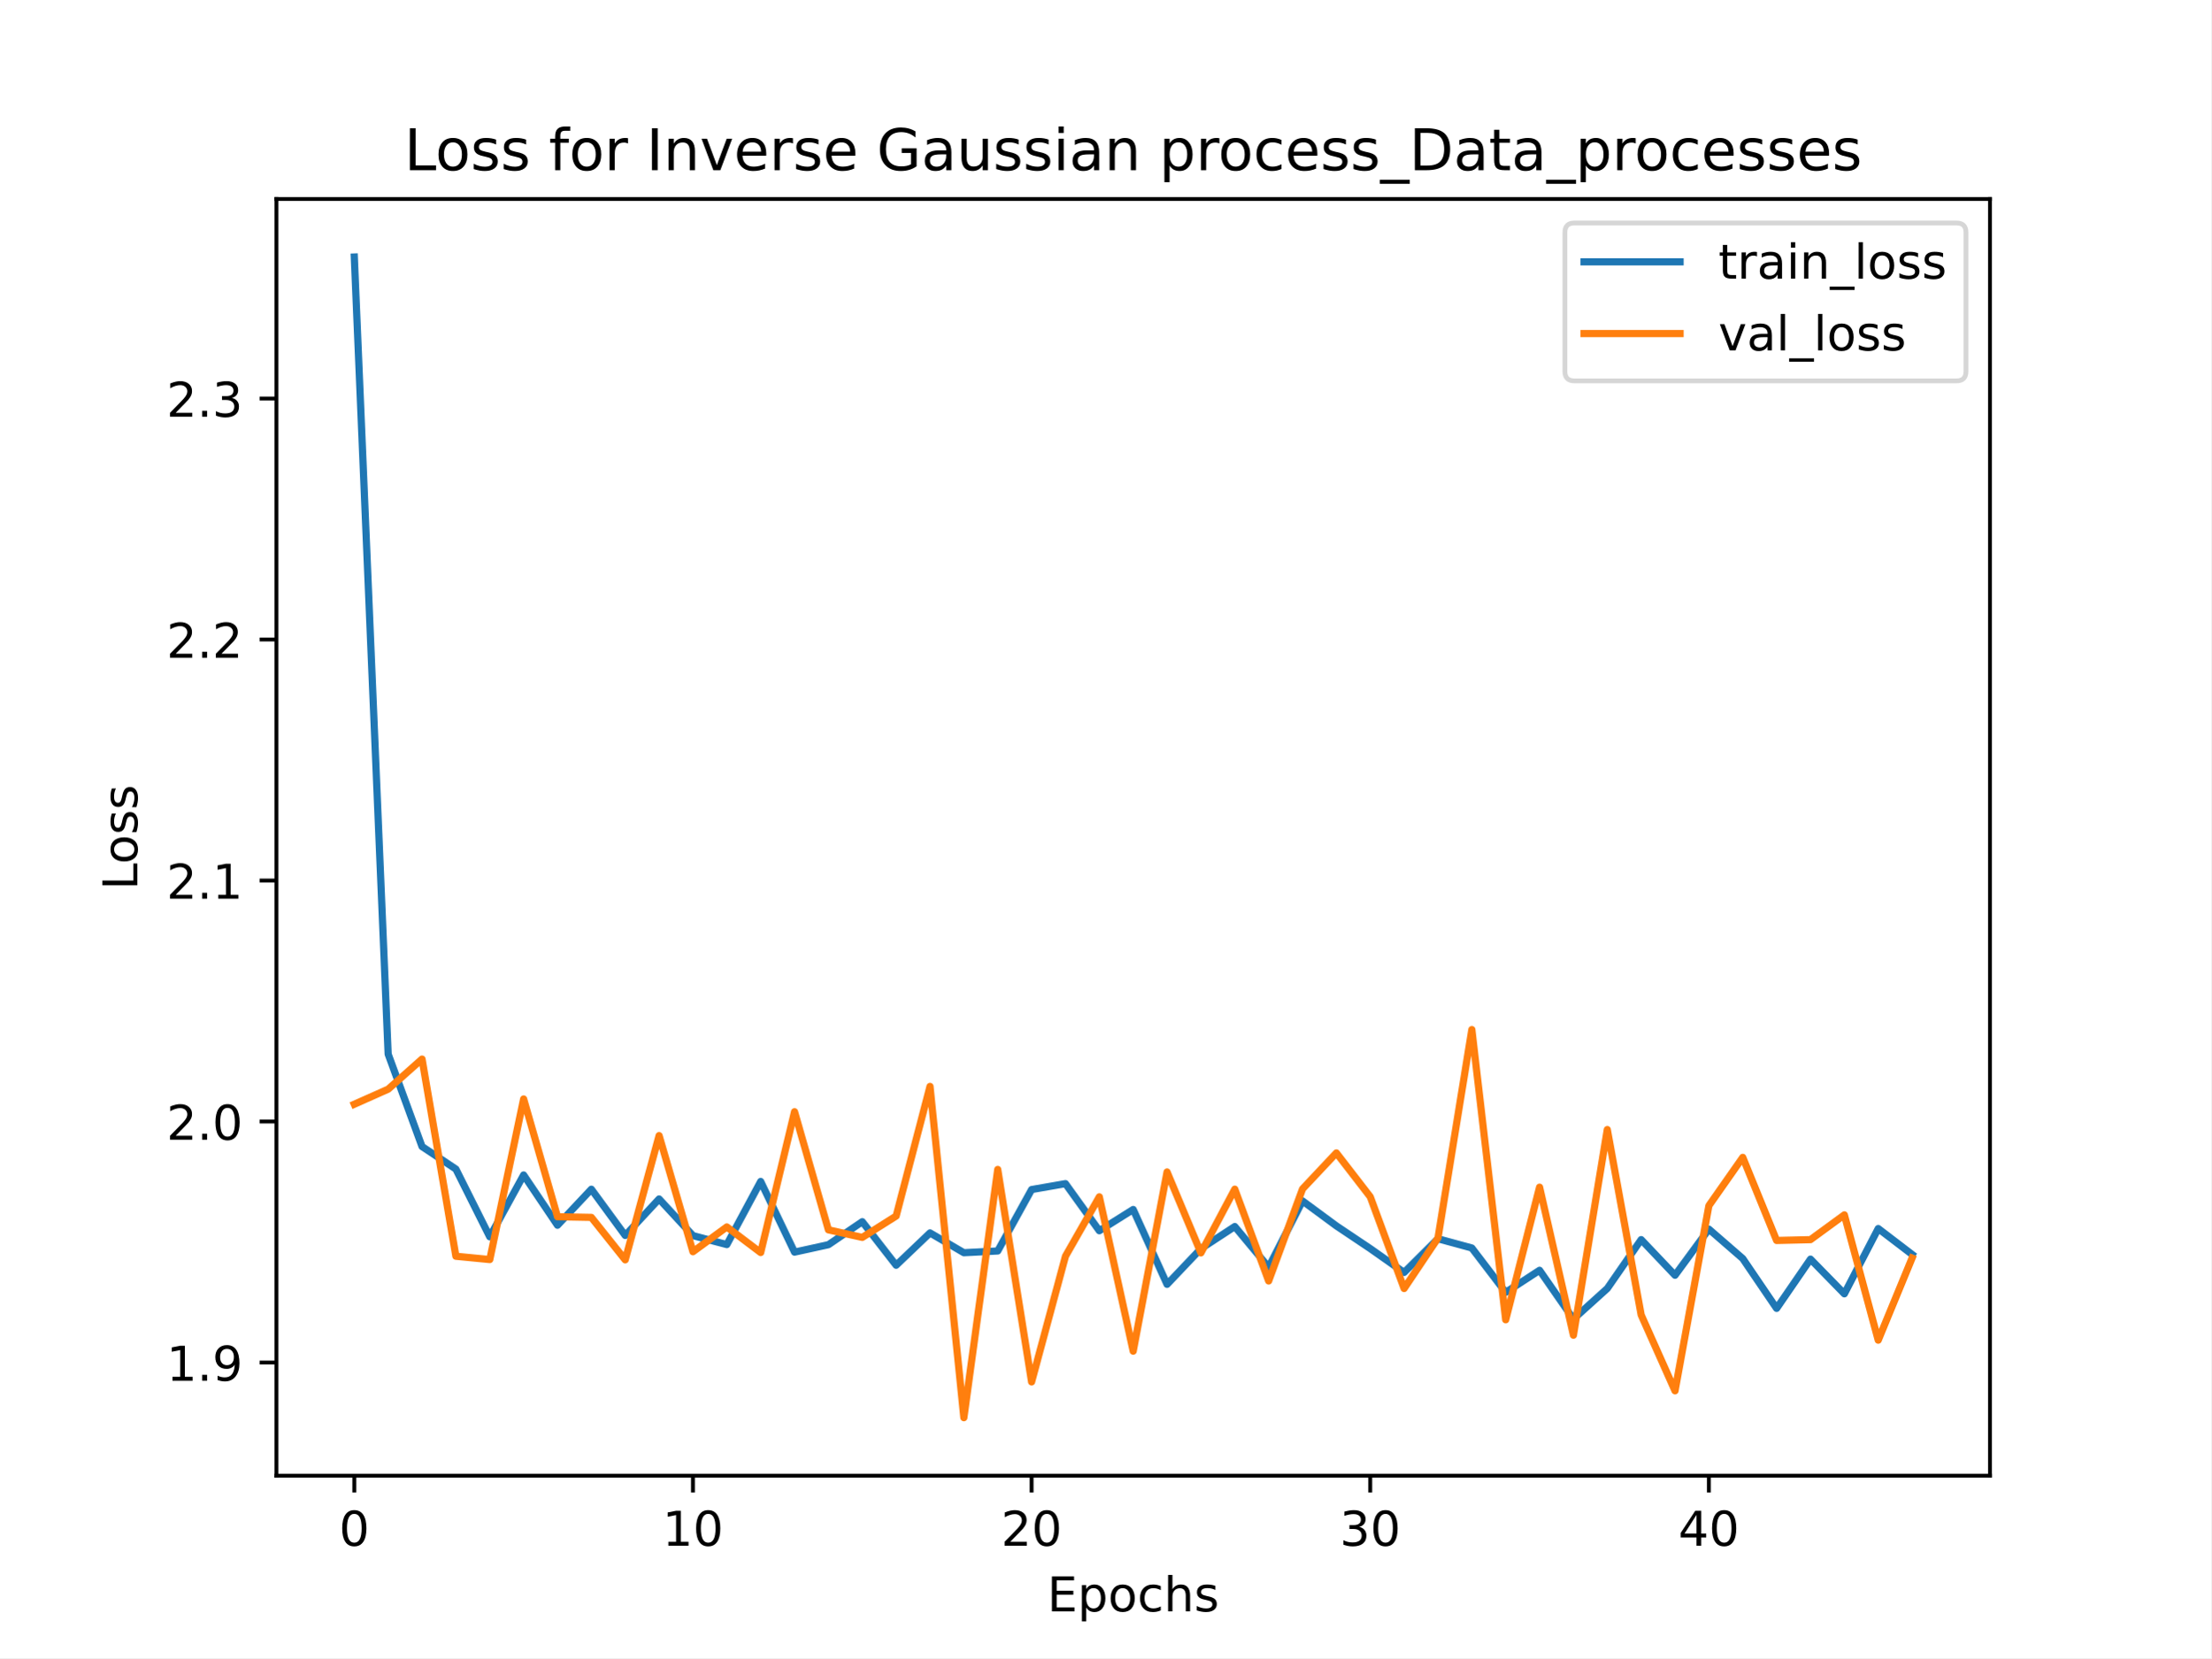
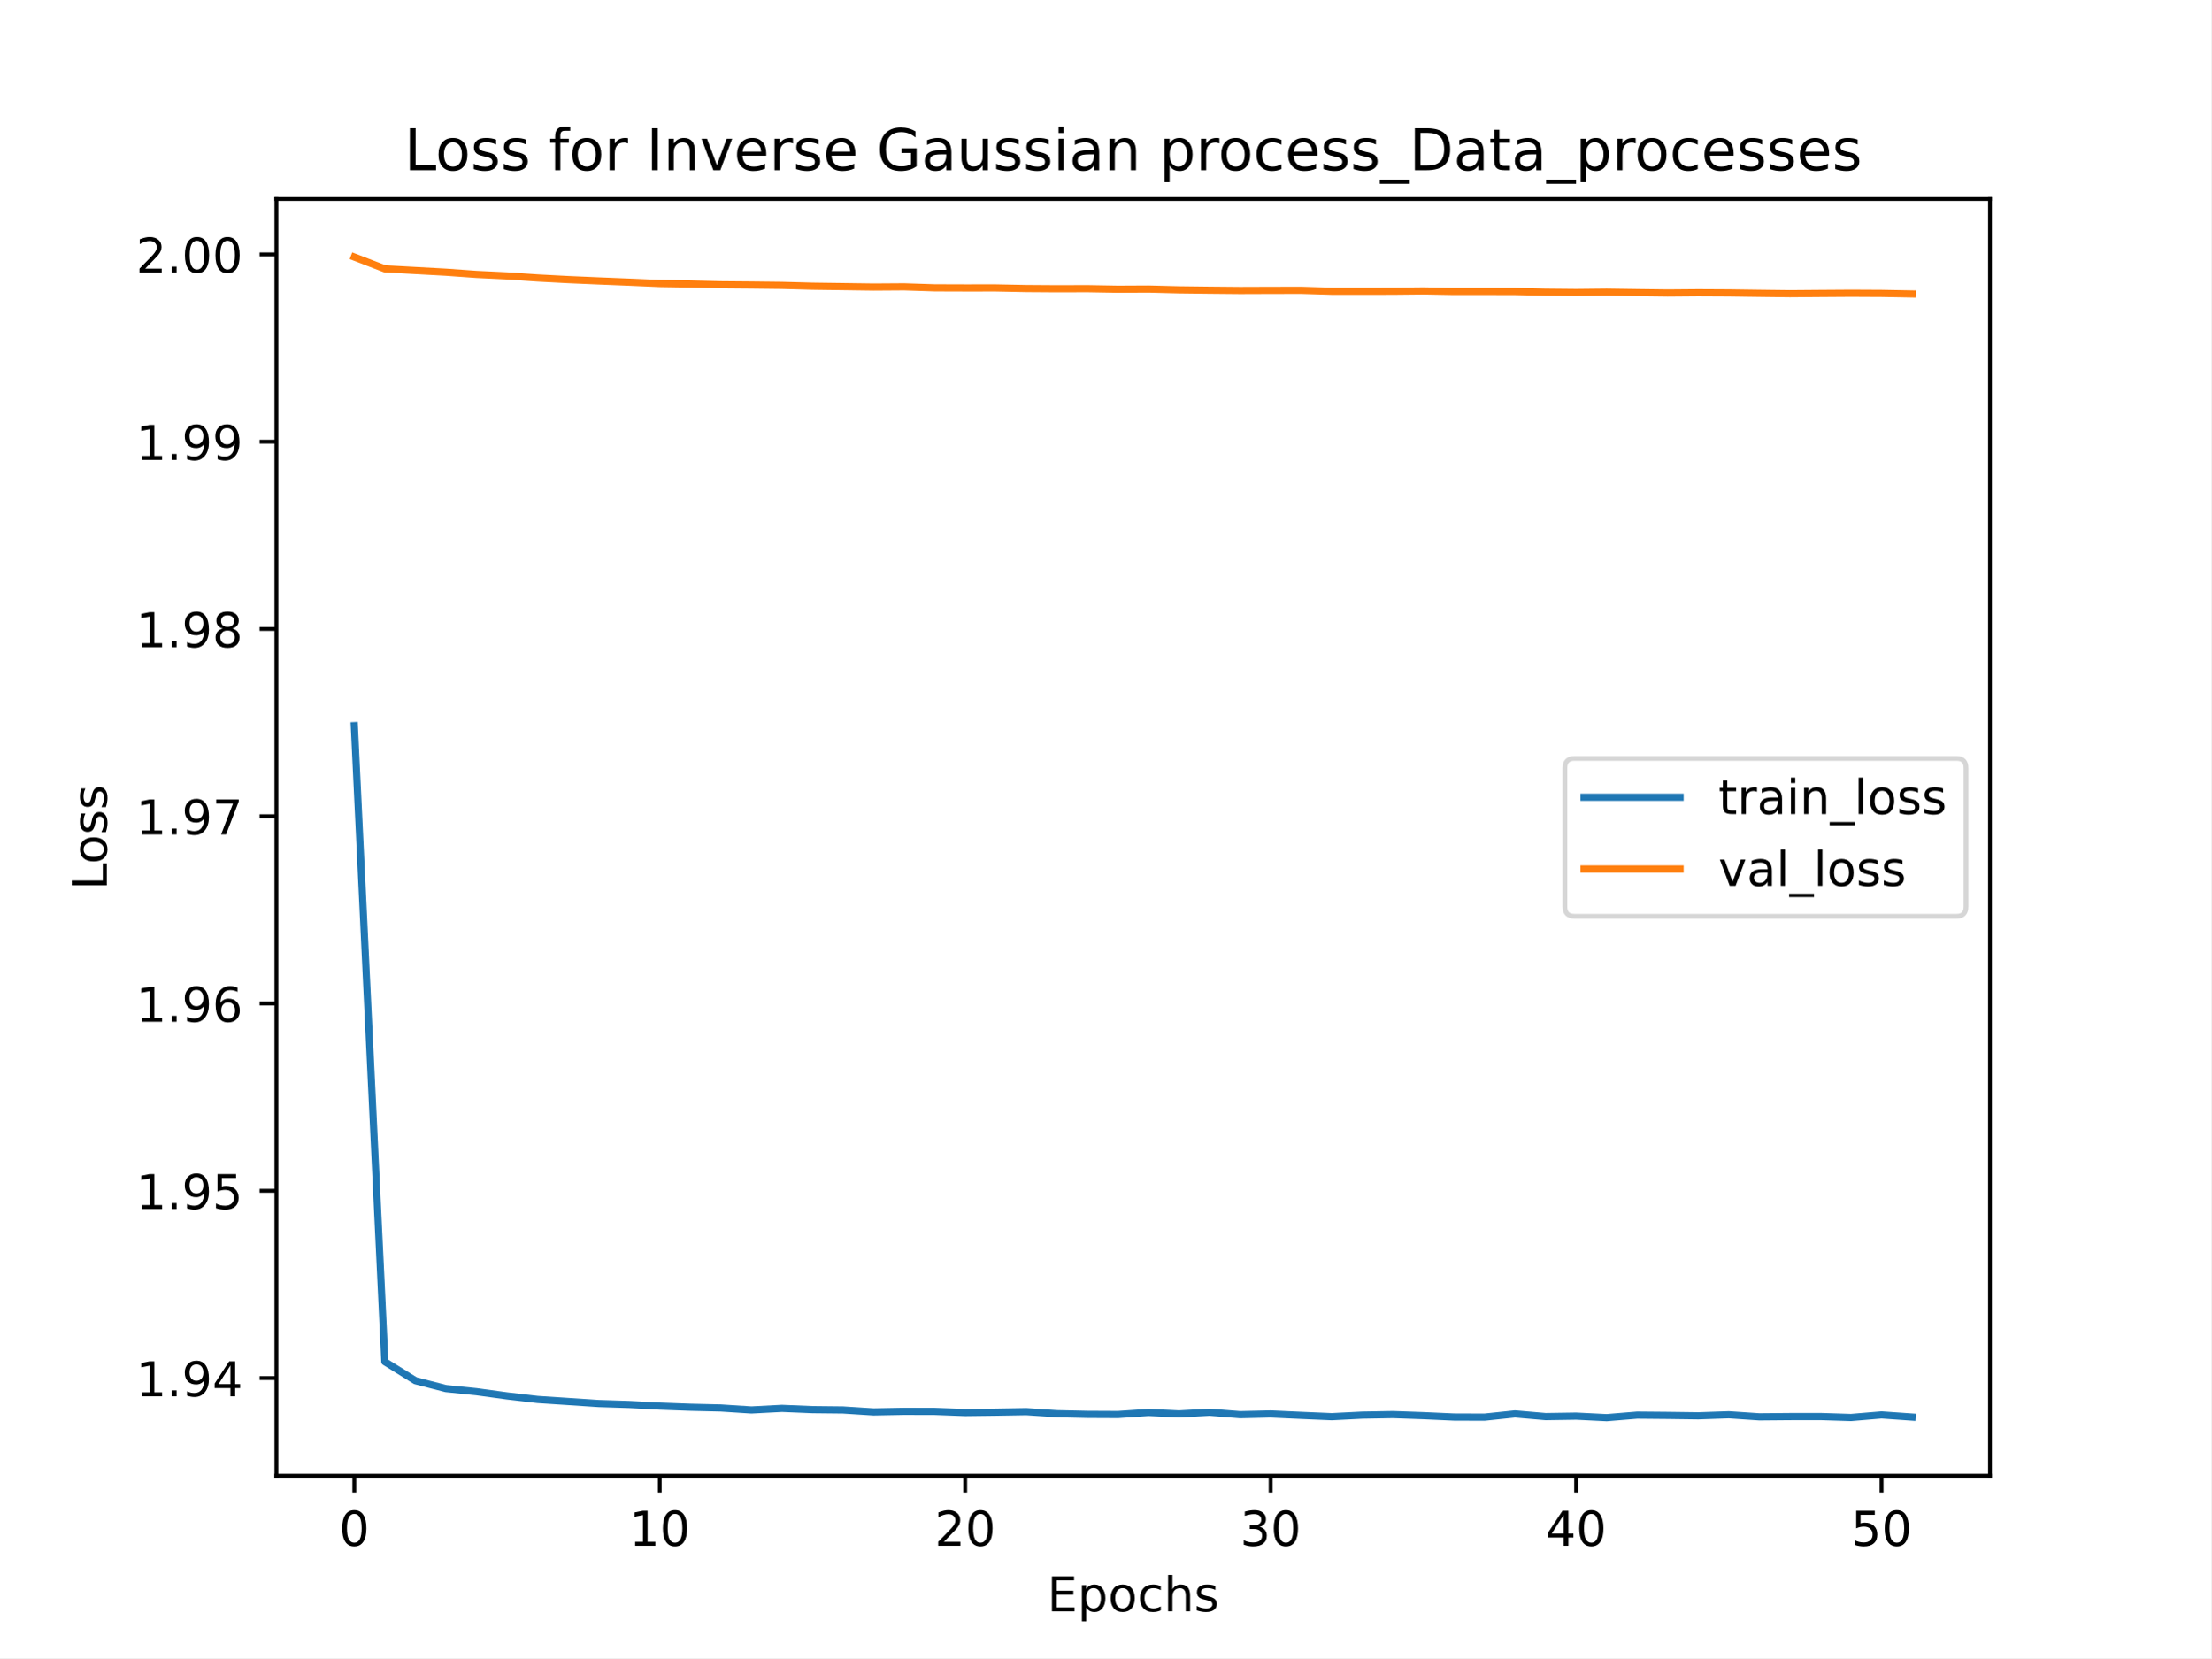
<svg xmlns="http://www.w3.org/2000/svg" xmlns:xlink="http://www.w3.org/1999/xlink" width="460.8pt" height="345.6pt" viewBox="0 0 460.8 345.6" version="1.1">
  <defs>
    <style type="text/css">*{stroke-linejoin: round; stroke-linecap: butt}</style>
  </defs>
  <g id="figure_1">
    <g id="patch_1">
      <path d="M 0 345.6  L 460.8 345.6  L 460.8 0  L 0 0  z " style="fill: #ffffff" />
    </g>
    <g id="axes_1">
      <g id="patch_2">
        <path d="M 57.6 307.584  L 414.72 307.584  L 414.72 41.472  L 57.6 41.472  z " style="fill: #ffffff" />
      </g>
      <g id="matplotlib.axis_1">
        <g id="xtick_1">
          <g id="line2d_1">
            <defs>
-               <path id="m1144ef2340" d="M 0 0  L 0 3.5  " style="stroke: #000000; stroke-width: 0.8" />
-             </defs>
-             <g>
-               <use xlink:href="#m1144ef2340" x="73.833" y="307.584" style="stroke: #000000; stroke-width: 0.8" />
+               <path id="m7458b2eb12" d="M 0 0  L 0 3.5  " style="stroke: #000000; stroke-width: 0.8" />
+             </defs>
+             <g>
+               <use xlink:href="#m7458b2eb12" x="73.833" y="307.584" style="stroke: #000000; stroke-width: 0.8" />
            </g>
          </g>
          <g id="text_1">
            <g transform="translate(70.65148 322.1824) scale(0.1 -0.1)">
              <defs>
                <path id="DejaVuSans-30" d="M 2034 4250  Q 1547 4250 1301 3770  Q 1056 3291 1056 2328  Q 1056 1369 1301 889  Q 1547 409 2034 409  Q 2525 409 2770 889  Q 3016 1369 3016 2328  Q 3016 3291 2770 3770  Q 2525 4250 2034 4250  z M 2034 4750  Q 2819 4750 3233 4129  Q 3647 3509 3647 2328  Q 3647 1150 3233 529  Q 2819 -91 2034 -91  Q 1250 -91 836 529  Q 422 1150 422 2328  Q 422 3509 836 4129  Q 1250 4750 2034 4750  z " transform="scale(0.015625)" />
              </defs>
              <use xlink:href="#DejaVuSans-30" />
            </g>
          </g>
        </g>
        <g id="xtick_2">
          <g id="line2d_2">
            <g>
-               <use xlink:href="#m1144ef2340" x="144.41" y="307.584" style="stroke: #000000; stroke-width: 0.8" />
+               <use xlink:href="#m7458b2eb12" x="137.49" y="307.584" style="stroke: #000000; stroke-width: 0.8" />
            </g>
          </g>
          <g id="text_2">
-             <g transform="translate(138.0473 322.1824) scale(0.1 -0.1)">
+             <g transform="translate(131.128 322.1824) scale(0.1 -0.1)">
              <defs>
                <path id="DejaVuSans-31" d="M 794 531  L 1825 531  L 1825 4091  L 703 3866  L 703 4441  L 1819 4666  L 2450 4666  L 2450 531  L 3481 531  L 3481 0  L 794 0  L 794 531  z " transform="scale(0.015625)" />
              </defs>
              <use xlink:href="#DejaVuSans-31" />
              <use xlink:href="#DejaVuSans-30" transform="translate(63.62305 0)" />
            </g>
          </g>
        </g>
        <g id="xtick_3">
          <g id="line2d_3">
            <g>
-               <use xlink:href="#m1144ef2340" x="214.987" y="307.584" style="stroke: #000000; stroke-width: 0.8" />
+               <use xlink:href="#m7458b2eb12" x="201.148" y="307.584" style="stroke: #000000; stroke-width: 0.8" />
            </g>
          </g>
          <g id="text_3">
-             <g transform="translate(208.6244 322.1824) scale(0.1 -0.1)">
+             <g transform="translate(194.7857 322.1824) scale(0.1 -0.1)">
              <defs>
                <path id="DejaVuSans-32" d="M 1228 531  L 3431 531  L 3431 0  L 469 0  L 469 531  Q 828 903 1448 1529  Q 2069 2156 2228 2338  Q 2531 2678 2651 2914  Q 2772 3150 2772 3378  Q 2772 3750 2511 3984  Q 2250 4219 1831 4219  Q 1534 4219 1204 4116  Q 875 4013 500 3803  L 500 4441  Q 881 4594 1212 4672  Q 1544 4750 1819 4750  Q 2544 4750 2975 4387  Q 3406 4025 3406 3419  Q 3406 3131 3298 2873  Q 3191 2616 2906 2266  Q 2828 2175 2409 1742  Q 1991 1309 1228 531  z " transform="scale(0.015625)" />
              </defs>
              <use xlink:href="#DejaVuSans-32" />
              <use xlink:href="#DejaVuSans-30" transform="translate(63.62305 0)" />
            </g>
          </g>
        </g>
        <g id="xtick_4">
          <g id="line2d_4">
            <g>
-               <use xlink:href="#m1144ef2340" x="285.564" y="307.584" style="stroke: #000000; stroke-width: 0.8" />
+               <use xlink:href="#m7458b2eb12" x="264.806" y="307.584" style="stroke: #000000; stroke-width: 0.8" />
            </g>
          </g>
          <g id="text_4">
-             <g transform="translate(279.2015 322.1824) scale(0.1 -0.1)">
+             <g transform="translate(258.4435 322.1824) scale(0.1 -0.1)">
              <defs>
                <path id="DejaVuSans-33" d="M 2597 2516  Q 3050 2419 3304 2112  Q 3559 1806 3559 1356  Q 3559 666 3084 287  Q 2609 -91 1734 -91  Q 1441 -91 1130 -33  Q 819 25 488 141  L 488 750  Q 750 597 1062 519  Q 1375 441 1716 441  Q 2309 441 2620 675  Q 2931 909 2931 1356  Q 2931 1769 2642 2001  Q 2353 2234 1838 2234  L 1294 2234  L 1294 2753  L 1863 2753  Q 2328 2753 2575 2939  Q 2822 3125 2822 3475  Q 2822 3834 2567 4026  Q 2313 4219 1838 4219  Q 1578 4219 1281 4162  Q 984 4106 628 3988  L 628 4550  Q 988 4650 1302 4700  Q 1616 4750 1894 4750  Q 2613 4750 3031 4423  Q 3450 4097 3450 3541  Q 3450 3153 3228 2886  Q 3006 2619 2597 2516  z " transform="scale(0.015625)" />
              </defs>
              <use xlink:href="#DejaVuSans-33" />
              <use xlink:href="#DejaVuSans-30" transform="translate(63.62305 0)" />
            </g>
          </g>
        </g>
        <g id="xtick_5">
          <g id="line2d_5">
            <g>
-               <use xlink:href="#m1144ef2340" x="356.141" y="307.584" style="stroke: #000000; stroke-width: 0.8" />
+               <use xlink:href="#m7458b2eb12" x="328.464" y="307.584" style="stroke: #000000; stroke-width: 0.8" />
            </g>
          </g>
          <g id="text_5">
-             <g transform="translate(349.7785 322.1824) scale(0.1 -0.1)">
+             <g transform="translate(322.1012 322.1824) scale(0.1 -0.1)">
              <defs>
                <path id="DejaVuSans-34" d="M 2419 4116  L 825 1625  L 2419 1625  L 2419 4116  z M 2253 4666  L 3047 4666  L 3047 1625  L 3713 1625  L 3713 1100  L 3047 1100  L 3047 0  L 2419 0  L 2419 1100  L 313 1100  L 313 1709  L 2253 4666  z " transform="scale(0.015625)" />
              </defs>
              <use xlink:href="#DejaVuSans-34" />
              <use xlink:href="#DejaVuSans-30" transform="translate(63.62305 0)" />
            </g>
          </g>
        </g>
-         <g id="text_6">
+         <g id="xtick_6">
+           <g id="line2d_6">
+             <g>
+               <use xlink:href="#m7458b2eb12" x="392.121" y="307.584" style="stroke: #000000; stroke-width: 0.8" />
+             </g>
+           </g>
+           <g id="text_6">
+             <g transform="translate(385.759 322.1824) scale(0.1 -0.1)">
+               <defs>
+                 <path id="DejaVuSans-35" d="M 691 4666  L 3169 4666  L 3169 4134  L 1269 4134  L 1269 2991  Q 1406 3038 1543 3061  Q 1681 3084 1819 3084  Q 2600 3084 3056 2656  Q 3513 2228 3513 1497  Q 3513 744 3044 326  Q 2575 -91 1722 -91  Q 1428 -91 1123 -41  Q 819 9 494 109  L 494 744  Q 775 591 1075 516  Q 1375 441 1709 441  Q 2250 441 2565 725  Q 2881 1009 2881 1497  Q 2881 1984 2565 2268  Q 2250 2553 1709 2553  Q 1456 2553 1204 2497  Q 953 2441 691 2322  L 691 4666  z " transform="scale(0.015625)" />
+               </defs>
+               <use xlink:href="#DejaVuSans-35" />
+               <use xlink:href="#DejaVuSans-30" transform="translate(63.62305 0)" />
+             </g>
+           </g>
+         </g>
+         <g id="text_7">
          <g transform="translate(218.2444 335.8606) scale(0.1 -0.1)">
            <defs>
              <path id="DejaVuSans-45" d="M 628 4666  L 3578 4666  L 3578 4134  L 1259 4134  L 1259 2753  L 3481 2753  L 3481 2222  L 1259 2222  L 1259 531  L 3634 531  L 3634 0  L 628 0  L 628 4666  z " transform="scale(0.015625)" />
              <path id="DejaVuSans-70" d="M 1159 525  L 1159 -1331  L 581 -1331  L 581 3500  L 1159 3500  L 1159 2969  Q 1341 3281 1617 3432  Q 1894 3584 2278 3584  Q 2916 3584 3314 3078  Q 3713 2572 3713 1747  Q 3713 922 3314 415  Q 2916 -91 2278 -91  Q 1894 -91 1617 61  Q 1341 213 1159 525  z M 3116 1747  Q 3116 2381 2855 2742  Q 2594 3103 2138 3103  Q 1681 3103 1420 2742  Q 1159 2381 1159 1747  Q 1159 1113 1420 752  Q 1681 391 2138 391  Q 2594 391 2855 752  Q 3116 1113 3116 1747  z " transform="scale(0.015625)" />
              <path id="DejaVuSans-6f" d="M 1959 3097  Q 1497 3097 1228 2736  Q 959 2375 959 1747  Q 959 1119 1226 758  Q 1494 397 1959 397  Q 2419 397 2687 759  Q 2956 1122 2956 1747  Q 2956 2369 2687 2733  Q 2419 3097 1959 3097  z M 1959 3584  Q 2709 3584 3137 3096  Q 3566 2609 3566 1747  Q 3566 888 3137 398  Q 2709 -91 1959 -91  Q 1206 -91 779 398  Q 353 888 353 1747  Q 353 2609 779 3096  Q 1206 3584 1959 3584  z " transform="scale(0.015625)" />
              <path id="DejaVuSans-63" d="M 3122 3366  L 3122 2828  Q 2878 2963 2633 3030  Q 2388 3097 2138 3097  Q 1578 3097 1268 2742  Q 959 2388 959 1747  Q 959 1106 1268 751  Q 1578 397 2138 397  Q 2388 397 2633 464  Q 2878 531 3122 666  L 3122 134  Q 2881 22 2623 -34  Q 2366 -91 2075 -91  Q 1284 -91 818 406  Q 353 903 353 1747  Q 353 2603 823 3093  Q 1294 3584 2113 3584  Q 2378 3584 2631 3529  Q 2884 3475 3122 3366  z " transform="scale(0.015625)" />
              <path id="DejaVuSans-68" d="M 3513 2113  L 3513 0  L 2938 0  L 2938 2094  Q 2938 2591 2744 2837  Q 2550 3084 2163 3084  Q 1697 3084 1428 2787  Q 1159 2491 1159 1978  L 1159 0  L 581 0  L 581 4863  L 1159 4863  L 1159 2956  Q 1366 3272 1645 3428  Q 1925 3584 2291 3584  Q 2894 3584 3203 3211  Q 3513 2838 3513 2113  z " transform="scale(0.015625)" />
              <path id="DejaVuSans-73" d="M 2834 3397  L 2834 2853  Q 2591 2978 2328 3040  Q 2066 3103 1784 3103  Q 1356 3103 1142 2972  Q 928 2841 928 2578  Q 928 2378 1081 2264  Q 1234 2150 1697 2047  L 1894 2003  Q 2506 1872 2764 1633  Q 3022 1394 3022 966  Q 3022 478 2636 193  Q 2250 -91 1575 -91  Q 1294 -91 989 -36  Q 684 19 347 128  L 347 722  Q 666 556 975 473  Q 1284 391 1588 391  Q 1994 391 2212 530  Q 2431 669 2431 922  Q 2431 1156 2273 1281  Q 2116 1406 1581 1522  L 1381 1569  Q 847 1681 609 1914  Q 372 2147 372 2553  Q 372 3047 722 3315  Q 1072 3584 1716 3584  Q 2034 3584 2315 3537  Q 2597 3491 2834 3397  z " transform="scale(0.015625)" />
            </defs>
            <use xlink:href="#DejaVuSans-45" />
            <use xlink:href="#DejaVuSans-70" transform="translate(63.18359 0)" />
            <use xlink:href="#DejaVuSans-6f" transform="translate(126.6602 0)" />
            <use xlink:href="#DejaVuSans-63" transform="translate(187.8418 0)" />
            <use xlink:href="#DejaVuSans-68" transform="translate(242.8223 0)" />
            <use xlink:href="#DejaVuSans-73" transform="translate(306.2012 0)" />
          </g>
        </g>
      </g>
      <g id="matplotlib.axis_2">
        <g id="ytick_1">
-           <g id="line2d_6">
-             <defs>
-               <path id="m5c0053d65f" d="M 0 0  L -3.5 0  " style="stroke: #000000; stroke-width: 0.8" />
-             </defs>
-             <g>
-               <use xlink:href="#m5c0053d65f" x="57.6" y="283.992" style="stroke: #000000; stroke-width: 0.8" />
-             </g>
-           </g>
-           <g id="text_7">
-             <g transform="translate(34.69687 287.7913) scale(0.1 -0.1)">
+           <g id="line2d_7">
+             <defs>
+               <path id="mef53c481a7" d="M 0 0  L -3.5 0  " style="stroke: #000000; stroke-width: 0.8" />
+             </defs>
+             <g>
+               <use xlink:href="#mef53c481a7" x="57.6" y="287.24" style="stroke: #000000; stroke-width: 0.8" />
+             </g>
+           </g>
+           <g id="text_8">
+             <g transform="translate(28.33438 291.0394) scale(0.1 -0.1)">
              <defs>
                <path id="DejaVuSans-2e" d="M 684 794  L 1344 794  L 1344 0  L 684 0  L 684 794  z " transform="scale(0.015625)" />
                <path id="DejaVuSans-39" d="M 703 97  L 703 672  Q 941 559 1184 500  Q 1428 441 1663 441  Q 2288 441 2617 861  Q 2947 1281 2994 2138  Q 2813 1869 2534 1725  Q 2256 1581 1919 1581  Q 1219 1581 811 2004  Q 403 2428 403 3163  Q 403 3881 828 4315  Q 1253 4750 1959 4750  Q 2769 4750 3195 4129  Q 3622 3509 3622 2328  Q 3622 1225 3098 567  Q 2575 -91 1691 -91  Q 1453 -91 1209 -44  Q 966 3 703 97  z M 1959 2075  Q 2384 2075 2632 2365  Q 2881 2656 2881 3163  Q 2881 3666 2632 3958  Q 2384 4250 1959 4250  Q 1534 4250 1286 3958  Q 1038 3666 1038 3163  Q 1038 2656 1286 2365  Q 1534 2075 1959 2075  z " transform="scale(0.015625)" />
              </defs>
              <use xlink:href="#DejaVuSans-31" />
              <use xlink:href="#DejaVuSans-2e" transform="translate(63.62305 0)" />
              <use xlink:href="#DejaVuSans-39" transform="translate(95.41016 0)" />
+               <use xlink:href="#DejaVuSans-34" transform="translate(159.0332 0)" />
            </g>
          </g>
        </g>
        <g id="ytick_2">
-           <g id="line2d_7">
-             <g>
-               <use xlink:href="#m5c0053d65f" x="57.6" y="233.758" style="stroke: #000000; stroke-width: 0.8" />
-             </g>
-           </g>
-           <g id="text_8">
-             <g transform="translate(34.69687 237.5576) scale(0.1 -0.1)">
+           <g id="line2d_8">
+             <g>
+               <use xlink:href="#mef53c481a7" x="57.6" y="248.203" style="stroke: #000000; stroke-width: 0.8" />
+             </g>
+           </g>
+           <g id="text_9">
+             <g transform="translate(28.33438 252.0019) scale(0.1 -0.1)">
+               <use xlink:href="#DejaVuSans-31" />
+               <use xlink:href="#DejaVuSans-2e" transform="translate(63.62305 0)" />
+               <use xlink:href="#DejaVuSans-39" transform="translate(95.41016 0)" />
+               <use xlink:href="#DejaVuSans-35" transform="translate(159.0332 0)" />
+             </g>
+           </g>
+         </g>
+         <g id="ytick_3">
+           <g id="line2d_9">
+             <g>
+               <use xlink:href="#mef53c481a7" x="57.6" y="209.165" style="stroke: #000000; stroke-width: 0.8" />
+             </g>
+           </g>
+           <g id="text_10">
+             <g transform="translate(28.33438 212.9645) scale(0.1 -0.1)">
+               <defs>
+                 <path id="DejaVuSans-36" d="M 2113 2584  Q 1688 2584 1439 2293  Q 1191 2003 1191 1497  Q 1191 994 1439 701  Q 1688 409 2113 409  Q 2538 409 2786 701  Q 3034 994 3034 1497  Q 3034 2003 2786 2293  Q 2538 2584 2113 2584  z M 3366 4563  L 3366 3988  Q 3128 4100 2886 4159  Q 2644 4219 2406 4219  Q 1781 4219 1451 3797  Q 1122 3375 1075 2522  Q 1259 2794 1537 2939  Q 1816 3084 2150 3084  Q 2853 3084 3261 2657  Q 3669 2231 3669 1497  Q 3669 778 3244 343  Q 2819 -91 2113 -91  Q 1303 -91 875 529  Q 447 1150 447 2328  Q 447 3434 972 4092  Q 1497 4750 2381 4750  Q 2619 4750 2861 4703  Q 3103 4656 3366 4563  z " transform="scale(0.015625)" />
+               </defs>
+               <use xlink:href="#DejaVuSans-31" />
+               <use xlink:href="#DejaVuSans-2e" transform="translate(63.62305 0)" />
+               <use xlink:href="#DejaVuSans-39" transform="translate(95.41016 0)" />
+               <use xlink:href="#DejaVuSans-36" transform="translate(159.0332 0)" />
+             </g>
+           </g>
+         </g>
+         <g id="ytick_4">
+           <g id="line2d_10">
+             <g>
+               <use xlink:href="#mef53c481a7" x="57.6" y="170.128" style="stroke: #000000; stroke-width: 0.8" />
+             </g>
+           </g>
+           <g id="text_11">
+             <g transform="translate(28.33438 173.9271) scale(0.1 -0.1)">
+               <defs>
+                 <path id="DejaVuSans-37" d="M 525 4666  L 3525 4666  L 3525 4397  L 1831 0  L 1172 0  L 2766 4134  L 525 4134  L 525 4666  z " transform="scale(0.015625)" />
+               </defs>
+               <use xlink:href="#DejaVuSans-31" />
+               <use xlink:href="#DejaVuSans-2e" transform="translate(63.62305 0)" />
+               <use xlink:href="#DejaVuSans-39" transform="translate(95.41016 0)" />
+               <use xlink:href="#DejaVuSans-37" transform="translate(159.0332 0)" />
+             </g>
+           </g>
+         </g>
+         <g id="ytick_5">
+           <g id="line2d_11">
+             <g>
+               <use xlink:href="#mef53c481a7" x="57.6" y="131.09" style="stroke: #000000; stroke-width: 0.8" />
+             </g>
+           </g>
+           <g id="text_12">
+             <g transform="translate(28.33438 134.8897) scale(0.1 -0.1)">
+               <defs>
+                 <path id="DejaVuSans-38" d="M 2034 2216  Q 1584 2216 1326 1975  Q 1069 1734 1069 1313  Q 1069 891 1326 650  Q 1584 409 2034 409  Q 2484 409 2743 651  Q 3003 894 3003 1313  Q 3003 1734 2745 1975  Q 2488 2216 2034 2216  z M 1403 2484  Q 997 2584 770 2862  Q 544 3141 544 3541  Q 544 4100 942 4425  Q 1341 4750 2034 4750  Q 2731 4750 3128 4425  Q 3525 4100 3525 3541  Q 3525 3141 3298 2862  Q 3072 2584 2669 2484  Q 3125 2378 3379 2068  Q 3634 1759 3634 1313  Q 3634 634 3220 271  Q 2806 -91 2034 -91  Q 1263 -91 848 271  Q 434 634 434 1313  Q 434 1759 690 2068  Q 947 2378 1403 2484  z M 1172 3481  Q 1172 3119 1398 2916  Q 1625 2713 2034 2713  Q 2441 2713 2670 2916  Q 2900 3119 2900 3481  Q 2900 3844 2670 4047  Q 2441 4250 2034 4250  Q 1625 4250 1398 4047  Q 1172 3844 1172 3481  z " transform="scale(0.015625)" />
+               </defs>
+               <use xlink:href="#DejaVuSans-31" />
+               <use xlink:href="#DejaVuSans-2e" transform="translate(63.62305 0)" />
+               <use xlink:href="#DejaVuSans-39" transform="translate(95.41016 0)" />
+               <use xlink:href="#DejaVuSans-38" transform="translate(159.0332 0)" />
+             </g>
+           </g>
+         </g>
+         <g id="ytick_6">
+           <g id="line2d_12">
+             <g>
+               <use xlink:href="#mef53c481a7" x="57.6" y="92.053" style="stroke: #000000; stroke-width: 0.8" />
+             </g>
+           </g>
+           <g id="text_13">
+             <g transform="translate(28.33438 95.85225) scale(0.1 -0.1)">
+               <use xlink:href="#DejaVuSans-31" />
+               <use xlink:href="#DejaVuSans-2e" transform="translate(63.62305 0)" />
+               <use xlink:href="#DejaVuSans-39" transform="translate(95.41016 0)" />
+               <use xlink:href="#DejaVuSans-39" transform="translate(159.0332 0)" />
+             </g>
+           </g>
+         </g>
+         <g id="ytick_7">
+           <g id="line2d_13">
+             <g>
+               <use xlink:href="#mef53c481a7" x="57.6" y="53.016" style="stroke: #000000; stroke-width: 0.8" />
+             </g>
+           </g>
+           <g id="text_14">
+             <g transform="translate(28.33438 56.81483) scale(0.1 -0.1)">
              <use xlink:href="#DejaVuSans-32" />
              <use xlink:href="#DejaVuSans-2e" transform="translate(63.62305 0)" />
              <use xlink:href="#DejaVuSans-30" transform="translate(95.41016 0)" />
-             </g>
-           </g>
-         </g>
-         <g id="ytick_3">
-           <g id="line2d_8">
-             <g>
-               <use xlink:href="#m5c0053d65f" x="57.6" y="183.525" style="stroke: #000000; stroke-width: 0.8" />
-             </g>
-           </g>
-           <g id="text_9">
-             <g transform="translate(34.69687 187.3239) scale(0.1 -0.1)">
-               <use xlink:href="#DejaVuSans-32" />
-               <use xlink:href="#DejaVuSans-2e" transform="translate(63.62305 0)" />
-               <use xlink:href="#DejaVuSans-31" transform="translate(95.41016 0)" />
-             </g>
-           </g>
-         </g>
-         <g id="ytick_4">
-           <g id="line2d_9">
-             <g>
-               <use xlink:href="#m5c0053d65f" x="57.6" y="133.291" style="stroke: #000000; stroke-width: 0.8" />
-             </g>
-           </g>
-           <g id="text_10">
-             <g transform="translate(34.69687 137.0903) scale(0.1 -0.1)">
-               <use xlink:href="#DejaVuSans-32" />
-               <use xlink:href="#DejaVuSans-2e" transform="translate(63.62305 0)" />
-               <use xlink:href="#DejaVuSans-32" transform="translate(95.41016 0)" />
-             </g>
-           </g>
-         </g>
-         <g id="ytick_5">
-           <g id="line2d_10">
-             <g>
-               <use xlink:href="#m5c0053d65f" x="57.6" y="83.057" style="stroke: #000000; stroke-width: 0.8" />
-             </g>
-           </g>
-           <g id="text_11">
-             <g transform="translate(34.69687 86.85657) scale(0.1 -0.1)">
-               <use xlink:href="#DejaVuSans-32" />
-               <use xlink:href="#DejaVuSans-2e" transform="translate(63.62305 0)" />
-               <use xlink:href="#DejaVuSans-33" transform="translate(95.41016 0)" />
-             </g>
-           </g>
-         </g>
-         <g id="text_12">
-           <g transform="translate(28.61719 185.4952) rotate(-90) scale(0.1 -0.1)">
+               <use xlink:href="#DejaVuSans-30" transform="translate(159.0332 0)" />
+             </g>
+           </g>
+         </g>
+         <g id="text_15">
+           <g transform="translate(22.25469 185.4952) rotate(-90) scale(0.1 -0.1)">
            <defs>
              <path id="DejaVuSans-4c" d="M 628 4666  L 1259 4666  L 1259 531  L 3531 531  L 3531 0  L 628 0  L 628 4666  z " transform="scale(0.015625)" />
            </defs>
            <use xlink:href="#DejaVuSans-4c" />
            <use xlink:href="#DejaVuSans-6f" transform="translate(53.96289 0)" />
            <use xlink:href="#DejaVuSans-73" transform="translate(115.1445 0)" />
            <use xlink:href="#DejaVuSans-73" transform="translate(167.2441 0)" />
          </g>
        </g>
      </g>
-       <g id="line2d_11">
-         <path d="M 73.833 53.568  L 80.89 219.71  L 87.948 238.977  L 95.006 243.68  L 102.064 257.793  L 109.121 244.902  L 116.179 255.381  L 123.237 247.873  L 130.294 257.51  L 137.352 249.904  L 144.41 257.544  L 151.468 259.412  L 158.525 246.259  L 165.583 260.987  L 172.641 259.437  L 179.698 254.641  L 186.756 263.717  L 193.814 256.98  L 200.871 261.11  L 207.929 260.745  L 214.987 247.943  L 222.045 246.711  L 229.102 256.529  L 236.16 252.095  L 243.218 267.701  L 250.275 260.265  L 257.333 255.65  L 264.391 264.129  L 271.449 250.318  L 278.506 255.518  L 285.564 260.248  L 292.622 265.219  L 299.679 258.197  L 306.737 260.123  L 313.795 269.371  L 320.852 264.77  L 327.91 274.937  L 334.968 268.56  L 342.026 258.378  L 349.083 265.806  L 356.141 256.197  L 363.199 262.328  L 370.256 272.713  L 377.314 262.447  L 384.372 269.672  L 391.43 256.073  L 398.487 261.466  " clip-path="url(#pd59f1ae847)" style="fill: none; stroke: #1f77b4; stroke-width: 1.5; stroke-linecap: square" />
-       </g>
-       <g id="line2d_12">
-         <path d="M 73.833 230.162  L 80.89 227.021  L 87.948 220.746  L 95.006 261.842  L 102.064 262.535  L 109.121 229.063  L 116.179 253.609  L 123.237 253.742  L 130.294 262.593  L 137.352 236.703  L 144.41 260.902  L 151.468 255.734  L 158.525 261.073  L 165.583 231.722  L 172.641 256.339  L 179.698 257.917  L 186.756 253.466  L 193.814 226.444  L 200.871 295.488  L 207.929 243.751  L 214.987 288.035  L 222.045 261.837  L 229.102 249.46  L 236.16 281.632  L 243.218 244.275  L 250.275 261.145  L 257.333 247.862  L 264.391 266.999  L 271.449 247.817  L 278.506 240.308  L 285.564 249.448  L 292.622 268.569  L 299.679 258.046  L 306.737 214.601  L 313.795 275.087  L 320.852 247.446  L 327.91 278.304  L 334.968 235.439  L 342.026 274.067  L 349.083 289.892  L 356.141 251.299  L 363.199 241.233  L 370.256 258.553  L 377.314 258.381  L 384.372 253.221  L 391.43 279.335  L 398.487 262.215  " clip-path="url(#pd59f1ae847)" style="fill: none; stroke: #ff7f0e; stroke-width: 1.5; stroke-linecap: square" />
+       <g id="line2d_14">
+         <path d="M 73.833 151.24  L 80.199 283.833  L 86.564 287.78  L 92.93 289.426  L 99.296 290.076  L 105.662 290.954  L 112.027 291.696  L 118.393 292.116  L 124.759 292.543  L 131.125 292.746  L 137.49 293.083  L 143.856 293.319  L 150.222 293.469  L 156.588 293.886  L 162.954 293.549  L 169.319 293.816  L 175.685 293.885  L 182.051 294.297  L 188.417 294.175  L 194.782 294.191  L 201.148 294.43  L 207.514 294.352  L 213.88 294.242  L 220.246 294.668  L 226.611 294.81  L 232.977 294.84  L 239.343 294.406  L 245.709 294.715  L 252.074 294.36  L 258.44 294.869  L 264.806 294.72  L 271.172 295.011  L 277.538 295.285  L 283.903 294.962  L 290.269 294.847  L 296.635 295.071  L 303.001 295.36  L 309.366 295.384  L 315.732 294.711  L 322.098 295.268  L 328.464 295.169  L 334.83 295.488  L 341.195 294.961  L 347.561 295.019  L 353.927 295.106  L 360.293 294.886  L 366.658 295.319  L 373.024 295.262  L 379.39 295.253  L 385.756 295.454  L 392.121 294.917  L 398.487 295.367  " clip-path="url(#p27aebaf94f)" style="fill: none; stroke: #1f77b4; stroke-width: 1.5; stroke-linecap: square" />
+       </g>
+       <g id="line2d_15">
+         <path d="M 73.833 53.568  L 80.199 56.027  L 86.564 56.379  L 92.93 56.729  L 99.296 57.189  L 105.662 57.496  L 112.027 57.932  L 118.393 58.271  L 124.759 58.548  L 131.125 58.806  L 137.49 59.084  L 143.856 59.187  L 150.222 59.344  L 156.588 59.399  L 162.954 59.474  L 169.319 59.647  L 175.685 59.735  L 182.051 59.824  L 188.417 59.78  L 194.782 59.989  L 201.148 60.01  L 207.514 60.006  L 213.88 60.135  L 220.246 60.179  L 226.611 60.161  L 232.977 60.275  L 239.343 60.242  L 245.709 60.401  L 252.074 60.48  L 258.44 60.54  L 264.806 60.517  L 271.172 60.505  L 277.538 60.699  L 283.903 60.703  L 290.269 60.694  L 296.635 60.628  L 303.001 60.745  L 309.366 60.739  L 315.732 60.754  L 322.098 60.898  L 328.464 60.96  L 334.83 60.892  L 341.195 60.984  L 347.561 61.065  L 353.927 61.011  L 360.293 61.046  L 366.658 61.135  L 373.024 61.214  L 379.39 61.161  L 385.756 61.117  L 392.121 61.15  L 398.487 61.27  " clip-path="url(#p27aebaf94f)" style="fill: none; stroke: #ff7f0e; stroke-width: 1.5; stroke-linecap: square" />
      </g>
      <g id="patch_3">
        <path d="M 57.6 307.584  L 57.6 41.472  " style="fill: none; stroke: #000000; stroke-width: 0.8; stroke-linejoin: miter; stroke-linecap: square" />
      </g>
      <g id="patch_4">
        <path d="M 414.72 307.584  L 414.72 41.472  " style="fill: none; stroke: #000000; stroke-width: 0.8; stroke-linejoin: miter; stroke-linecap: square" />
      </g>
      <g id="patch_5">
        <path d="M 57.6 307.584  L 414.72 307.584  " style="fill: none; stroke: #000000; stroke-width: 0.8; stroke-linejoin: miter; stroke-linecap: square" />
      </g>
      <g id="patch_6">
        <path d="M 57.6 41.472  L 414.72 41.472  " style="fill: none; stroke: #000000; stroke-width: 0.8; stroke-linejoin: miter; stroke-linecap: square" />
      </g>
-       <g id="text_13">
+       <g id="text_16">
        <g transform="translate(84.24469 35.472) scale(0.12 -0.12)">
          <defs>
            <path id="DejaVuSans-20" transform="scale(0.015625)" />
            <path id="DejaVuSans-66" d="M 2375 4863  L 2375 4384  L 1825 4384  Q 1516 4384 1395 4259  Q 1275 4134 1275 3809  L 1275 3500  L 2222 3500  L 2222 3053  L 1275 3053  L 1275 0  L 697 0  L 697 3053  L 147 3053  L 147 3500  L 697 3500  L 697 3744  Q 697 4328 969 4595  Q 1241 4863 1831 4863  L 2375 4863  z " transform="scale(0.015625)" />
            <path id="DejaVuSans-72" d="M 2631 2963  Q 2534 3019 2420 3045  Q 2306 3072 2169 3072  Q 1681 3072 1420 2755  Q 1159 2438 1159 1844  L 1159 0  L 581 0  L 581 3500  L 1159 3500  L 1159 2956  Q 1341 3275 1631 3429  Q 1922 3584 2338 3584  Q 2397 3584 2469 3576  Q 2541 3569 2628 3553  L 2631 2963  z " transform="scale(0.015625)" />
            <path id="DejaVuSans-49" d="M 628 4666  L 1259 4666  L 1259 0  L 628 0  L 628 4666  z " transform="scale(0.015625)" />
            <path id="DejaVuSans-6e" d="M 3513 2113  L 3513 0  L 2938 0  L 2938 2094  Q 2938 2591 2744 2837  Q 2550 3084 2163 3084  Q 1697 3084 1428 2787  Q 1159 2491 1159 1978  L 1159 0  L 581 0  L 581 3500  L 1159 3500  L 1159 2956  Q 1366 3272 1645 3428  Q 1925 3584 2291 3584  Q 2894 3584 3203 3211  Q 3513 2838 3513 2113  z " transform="scale(0.015625)" />
            <path id="DejaVuSans-76" d="M 191 3500  L 800 3500  L 1894 563  L 2988 3500  L 3597 3500  L 2284 0  L 1503 0  L 191 3500  z " transform="scale(0.015625)" />
            <path id="DejaVuSans-65" d="M 3597 1894  L 3597 1613  L 953 1613  Q 991 1019 1311 708  Q 1631 397 2203 397  Q 2534 397 2845 478  Q 3156 559 3463 722  L 3463 178  Q 3153 47 2828 -22  Q 2503 -91 2169 -91  Q 1331 -91 842 396  Q 353 884 353 1716  Q 353 2575 817 3079  Q 1281 3584 2069 3584  Q 2775 3584 3186 3129  Q 3597 2675 3597 1894  z M 3022 2063  Q 3016 2534 2758 2815  Q 2500 3097 2075 3097  Q 1594 3097 1305 2825  Q 1016 2553 972 2059  L 3022 2063  z " transform="scale(0.015625)" />
            <path id="DejaVuSans-47" d="M 3809 666  L 3809 1919  L 2778 1919  L 2778 2438  L 4434 2438  L 4434 434  Q 4069 175 3628 42  Q 3188 -91 2688 -91  Q 1594 -91 976 548  Q 359 1188 359 2328  Q 359 3472 976 4111  Q 1594 4750 2688 4750  Q 3144 4750 3555 4637  Q 3966 4525 4313 4306  L 4313 3634  Q 3963 3931 3569 4081  Q 3175 4231 2741 4231  Q 1884 4231 1454 3753  Q 1025 3275 1025 2328  Q 1025 1384 1454 906  Q 1884 428 2741 428  Q 3075 428 3337 486  Q 3600 544 3809 666  z " transform="scale(0.015625)" />
            <path id="DejaVuSans-61" d="M 2194 1759  Q 1497 1759 1228 1600  Q 959 1441 959 1056  Q 959 750 1161 570  Q 1363 391 1709 391  Q 2188 391 2477 730  Q 2766 1069 2766 1631  L 2766 1759  L 2194 1759  z M 3341 1997  L 3341 0  L 2766 0  L 2766 531  Q 2569 213 2275 61  Q 1981 -91 1556 -91  Q 1019 -91 701 211  Q 384 513 384 1019  Q 384 1609 779 1909  Q 1175 2209 1959 2209  L 2766 2209  L 2766 2266  Q 2766 2663 2505 2880  Q 2244 3097 1772 3097  Q 1472 3097 1187 3025  Q 903 2953 641 2809  L 641 3341  Q 956 3463 1253 3523  Q 1550 3584 1831 3584  Q 2591 3584 2966 3190  Q 3341 2797 3341 1997  z " transform="scale(0.015625)" />
            <path id="DejaVuSans-75" d="M 544 1381  L 544 3500  L 1119 3500  L 1119 1403  Q 1119 906 1312 657  Q 1506 409 1894 409  Q 2359 409 2629 706  Q 2900 1003 2900 1516  L 2900 3500  L 3475 3500  L 3475 0  L 2900 0  L 2900 538  Q 2691 219 2414 64  Q 2138 -91 1772 -91  Q 1169 -91 856 284  Q 544 659 544 1381  z M 1991 3584  L 1991 3584  z " transform="scale(0.015625)" />
            <path id="DejaVuSans-69" d="M 603 3500  L 1178 3500  L 1178 0  L 603 0  L 603 3500  z M 603 4863  L 1178 4863  L 1178 4134  L 603 4134  L 603 4863  z " transform="scale(0.015625)" />
            <path id="DejaVuSans-5f" d="M 3263 -1063  L 3263 -1509  L -63 -1509  L -63 -1063  L 3263 -1063  z " transform="scale(0.015625)" />
            <path id="DejaVuSans-44" d="M 1259 4147  L 1259 519  L 2022 519  Q 2988 519 3436 956  Q 3884 1394 3884 2338  Q 3884 3275 3436 3711  Q 2988 4147 2022 4147  L 1259 4147  z M 628 4666  L 1925 4666  Q 3281 4666 3915 4102  Q 4550 3538 4550 2338  Q 4550 1131 3912 565  Q 3275 0 1925 0  L 628 0  L 628 4666  z " transform="scale(0.015625)" />
            <path id="DejaVuSans-74" d="M 1172 4494  L 1172 3500  L 2356 3500  L 2356 3053  L 1172 3053  L 1172 1153  Q 1172 725 1289 603  Q 1406 481 1766 481  L 2356 481  L 2356 0  L 1766 0  Q 1100 0 847 248  Q 594 497 594 1153  L 594 3053  L 172 3053  L 172 3500  L 594 3500  L 594 4494  L 1172 4494  z " transform="scale(0.015625)" />
          </defs>
          <use xlink:href="#DejaVuSans-4c" />
          <use xlink:href="#DejaVuSans-6f" transform="translate(53.96289 0)" />
          <use xlink:href="#DejaVuSans-73" transform="translate(115.1445 0)" />
          <use xlink:href="#DejaVuSans-73" transform="translate(167.2441 0)" />
          <use xlink:href="#DejaVuSans-20" transform="translate(219.3438 0)" />
          <use xlink:href="#DejaVuSans-66" transform="translate(251.1309 0)" />
          <use xlink:href="#DejaVuSans-6f" transform="translate(286.3359 0)" />
          <use xlink:href="#DejaVuSans-72" transform="translate(347.5176 0)" />
          <use xlink:href="#DejaVuSans-20" transform="translate(388.6309 0)" />
          <use xlink:href="#DejaVuSans-49" transform="translate(420.418 0)" />
          <use xlink:href="#DejaVuSans-6e" transform="translate(449.9102 0)" />
          <use xlink:href="#DejaVuSans-76" transform="translate(513.2891 0)" />
          <use xlink:href="#DejaVuSans-65" transform="translate(572.4688 0)" />
          <use xlink:href="#DejaVuSans-72" transform="translate(633.9922 0)" />
          <use xlink:href="#DejaVuSans-73" transform="translate(675.1055 0)" />
          <use xlink:href="#DejaVuSans-65" transform="translate(727.2051 0)" />
          <use xlink:href="#DejaVuSans-20" transform="translate(788.7285 0)" />
          <use xlink:href="#DejaVuSans-47" transform="translate(820.5156 0)" />
          <use xlink:href="#DejaVuSans-61" transform="translate(898.0059 0)" />
          <use xlink:href="#DejaVuSans-75" transform="translate(959.2852 0)" />
          <use xlink:href="#DejaVuSans-73" transform="translate(1022.664 0)" />
          <use xlink:href="#DejaVuSans-73" transform="translate(1074.764 0)" />
          <use xlink:href="#DejaVuSans-69" transform="translate(1126.863 0)" />
          <use xlink:href="#DejaVuSans-61" transform="translate(1154.646 0)" />
          <use xlink:href="#DejaVuSans-6e" transform="translate(1215.926 0)" />
          <use xlink:href="#DejaVuSans-20" transform="translate(1279.305 0)" />
          <use xlink:href="#DejaVuSans-70" transform="translate(1311.092 0)" />
          <use xlink:href="#DejaVuSans-72" transform="translate(1374.568 0)" />
          <use xlink:href="#DejaVuSans-6f" transform="translate(1413.432 0)" />
          <use xlink:href="#DejaVuSans-63" transform="translate(1474.613 0)" />
          <use xlink:href="#DejaVuSans-65" transform="translate(1529.594 0)" />
          <use xlink:href="#DejaVuSans-73" transform="translate(1591.117 0)" />
          <use xlink:href="#DejaVuSans-73" transform="translate(1643.217 0)" />
          <use xlink:href="#DejaVuSans-5f" transform="translate(1695.316 0)" />
          <use xlink:href="#DejaVuSans-44" transform="translate(1745.316 0)" />
          <use xlink:href="#DejaVuSans-61" transform="translate(1822.318 0)" />
          <use xlink:href="#DejaVuSans-74" transform="translate(1883.598 0)" />
          <use xlink:href="#DejaVuSans-61" transform="translate(1922.807 0)" />
          <use xlink:href="#DejaVuSans-5f" transform="translate(1984.086 0)" />
          <use xlink:href="#DejaVuSans-70" transform="translate(2034.086 0)" />
          <use xlink:href="#DejaVuSans-72" transform="translate(2097.562 0)" />
          <use xlink:href="#DejaVuSans-6f" transform="translate(2136.426 0)" />
          <use xlink:href="#DejaVuSans-63" transform="translate(2197.607 0)" />
          <use xlink:href="#DejaVuSans-65" transform="translate(2252.588 0)" />
          <use xlink:href="#DejaVuSans-73" transform="translate(2314.111 0)" />
          <use xlink:href="#DejaVuSans-73" transform="translate(2366.211 0)" />
          <use xlink:href="#DejaVuSans-65" transform="translate(2418.311 0)" />
          <use xlink:href="#DejaVuSans-73" transform="translate(2479.834 0)" />
        </g>
      </g>
      <g id="legend_1">
        <g id="patch_7">
-           <path d="M 328.129 79.385  L 407.72 79.385  Q 409.72 79.385 409.72 77.385  L 409.72 48.472  Q 409.72 46.472 407.72 46.472  L 328.129 46.472  Q 326.129 46.472 326.129 48.472  L 326.129 77.385  Q 326.129 79.385 328.129 79.385  z " style="fill: #ffffff; opacity: 0.8; stroke: #cccccc; stroke-linejoin: miter" />
-         </g>
-         <g id="line2d_13">
-           <path d="M 330.129 54.57  L 340.129 54.57  L 350.129 54.57  " style="fill: none; stroke: #1f77b4; stroke-width: 1.5; stroke-linecap: square" />
-         </g>
-         <g id="text_14">
-           <g transform="translate(358.1294 58.07044) scale(0.1 -0.1)">
+           <path d="M 328.129 190.984  L 407.72 190.984  Q 409.72 190.984 409.72 188.984  L 409.72 160.072  Q 409.72 158.072 407.72 158.072  L 328.129 158.072  Q 326.129 158.072 326.129 160.072  L 326.129 188.984  Q 326.129 190.984 328.129 190.984  z " style="fill: #ffffff; opacity: 0.8; stroke: #cccccc; stroke-linejoin: miter" />
+         </g>
+         <g id="line2d_16">
+           <path d="M 330.129 166.17  L 340.129 166.17  L 350.129 166.17  " style="fill: none; stroke: #1f77b4; stroke-width: 1.5; stroke-linecap: square" />
+         </g>
+         <g id="text_17">
+           <g transform="translate(358.1294 169.6702) scale(0.1 -0.1)">
            <defs>
              <path id="DejaVuSans-6c" d="M 603 4863  L 1178 4863  L 1178 0  L 603 0  L 603 4863  z " transform="scale(0.015625)" />
            </defs>
            <use xlink:href="#DejaVuSans-74" />
            <use xlink:href="#DejaVuSans-72" transform="translate(39.20898 0)" />
            <use xlink:href="#DejaVuSans-61" transform="translate(80.32227 0)" />
            <use xlink:href="#DejaVuSans-69" transform="translate(141.6016 0)" />
            <use xlink:href="#DejaVuSans-6e" transform="translate(169.3848 0)" />
            <use xlink:href="#DejaVuSans-5f" transform="translate(232.7637 0)" />
            <use xlink:href="#DejaVuSans-6c" transform="translate(282.7637 0)" />
            <use xlink:href="#DejaVuSans-6f" transform="translate(310.5469 0)" />
            <use xlink:href="#DejaVuSans-73" transform="translate(371.7285 0)" />
            <use xlink:href="#DejaVuSans-73" transform="translate(423.8281 0)" />
          </g>
        </g>
-         <g id="line2d_14">
-           <path d="M 330.129 69.527  L 340.129 69.527  L 350.129 69.527  " style="fill: none; stroke: #ff7f0e; stroke-width: 1.5; stroke-linecap: square" />
-         </g>
-         <g id="text_15">
-           <g transform="translate(358.1294 73.02669) scale(0.1 -0.1)">
+         <g id="line2d_17">
+           <path d="M 330.129 181.126  L 340.129 181.126  L 350.129 181.126  " style="fill: none; stroke: #ff7f0e; stroke-width: 1.5; stroke-linecap: square" />
+         </g>
+         <g id="text_18">
+           <g transform="translate(358.1294 184.6264) scale(0.1 -0.1)">
            <use xlink:href="#DejaVuSans-76" />
            <use xlink:href="#DejaVuSans-61" transform="translate(59.17969 0)" />
            <use xlink:href="#DejaVuSans-6c" transform="translate(120.459 0)" />
            <use xlink:href="#DejaVuSans-5f" transform="translate(148.2422 0)" />
            <use xlink:href="#DejaVuSans-6c" transform="translate(198.2422 0)" />
            <use xlink:href="#DejaVuSans-6f" transform="translate(226.0254 0)" />
            <use xlink:href="#DejaVuSans-73" transform="translate(287.207 0)" />
            <use xlink:href="#DejaVuSans-73" transform="translate(339.3066 0)" />
          </g>
        </g>
      </g>
    </g>
  </g>
  <defs>
-     <clipPath id="pd59f1ae847">
+     <clipPath id="p27aebaf94f">
      <rect x="57.6" y="41.472" width="357.12" height="266.112" />
    </clipPath>
  </defs>
</svg>
